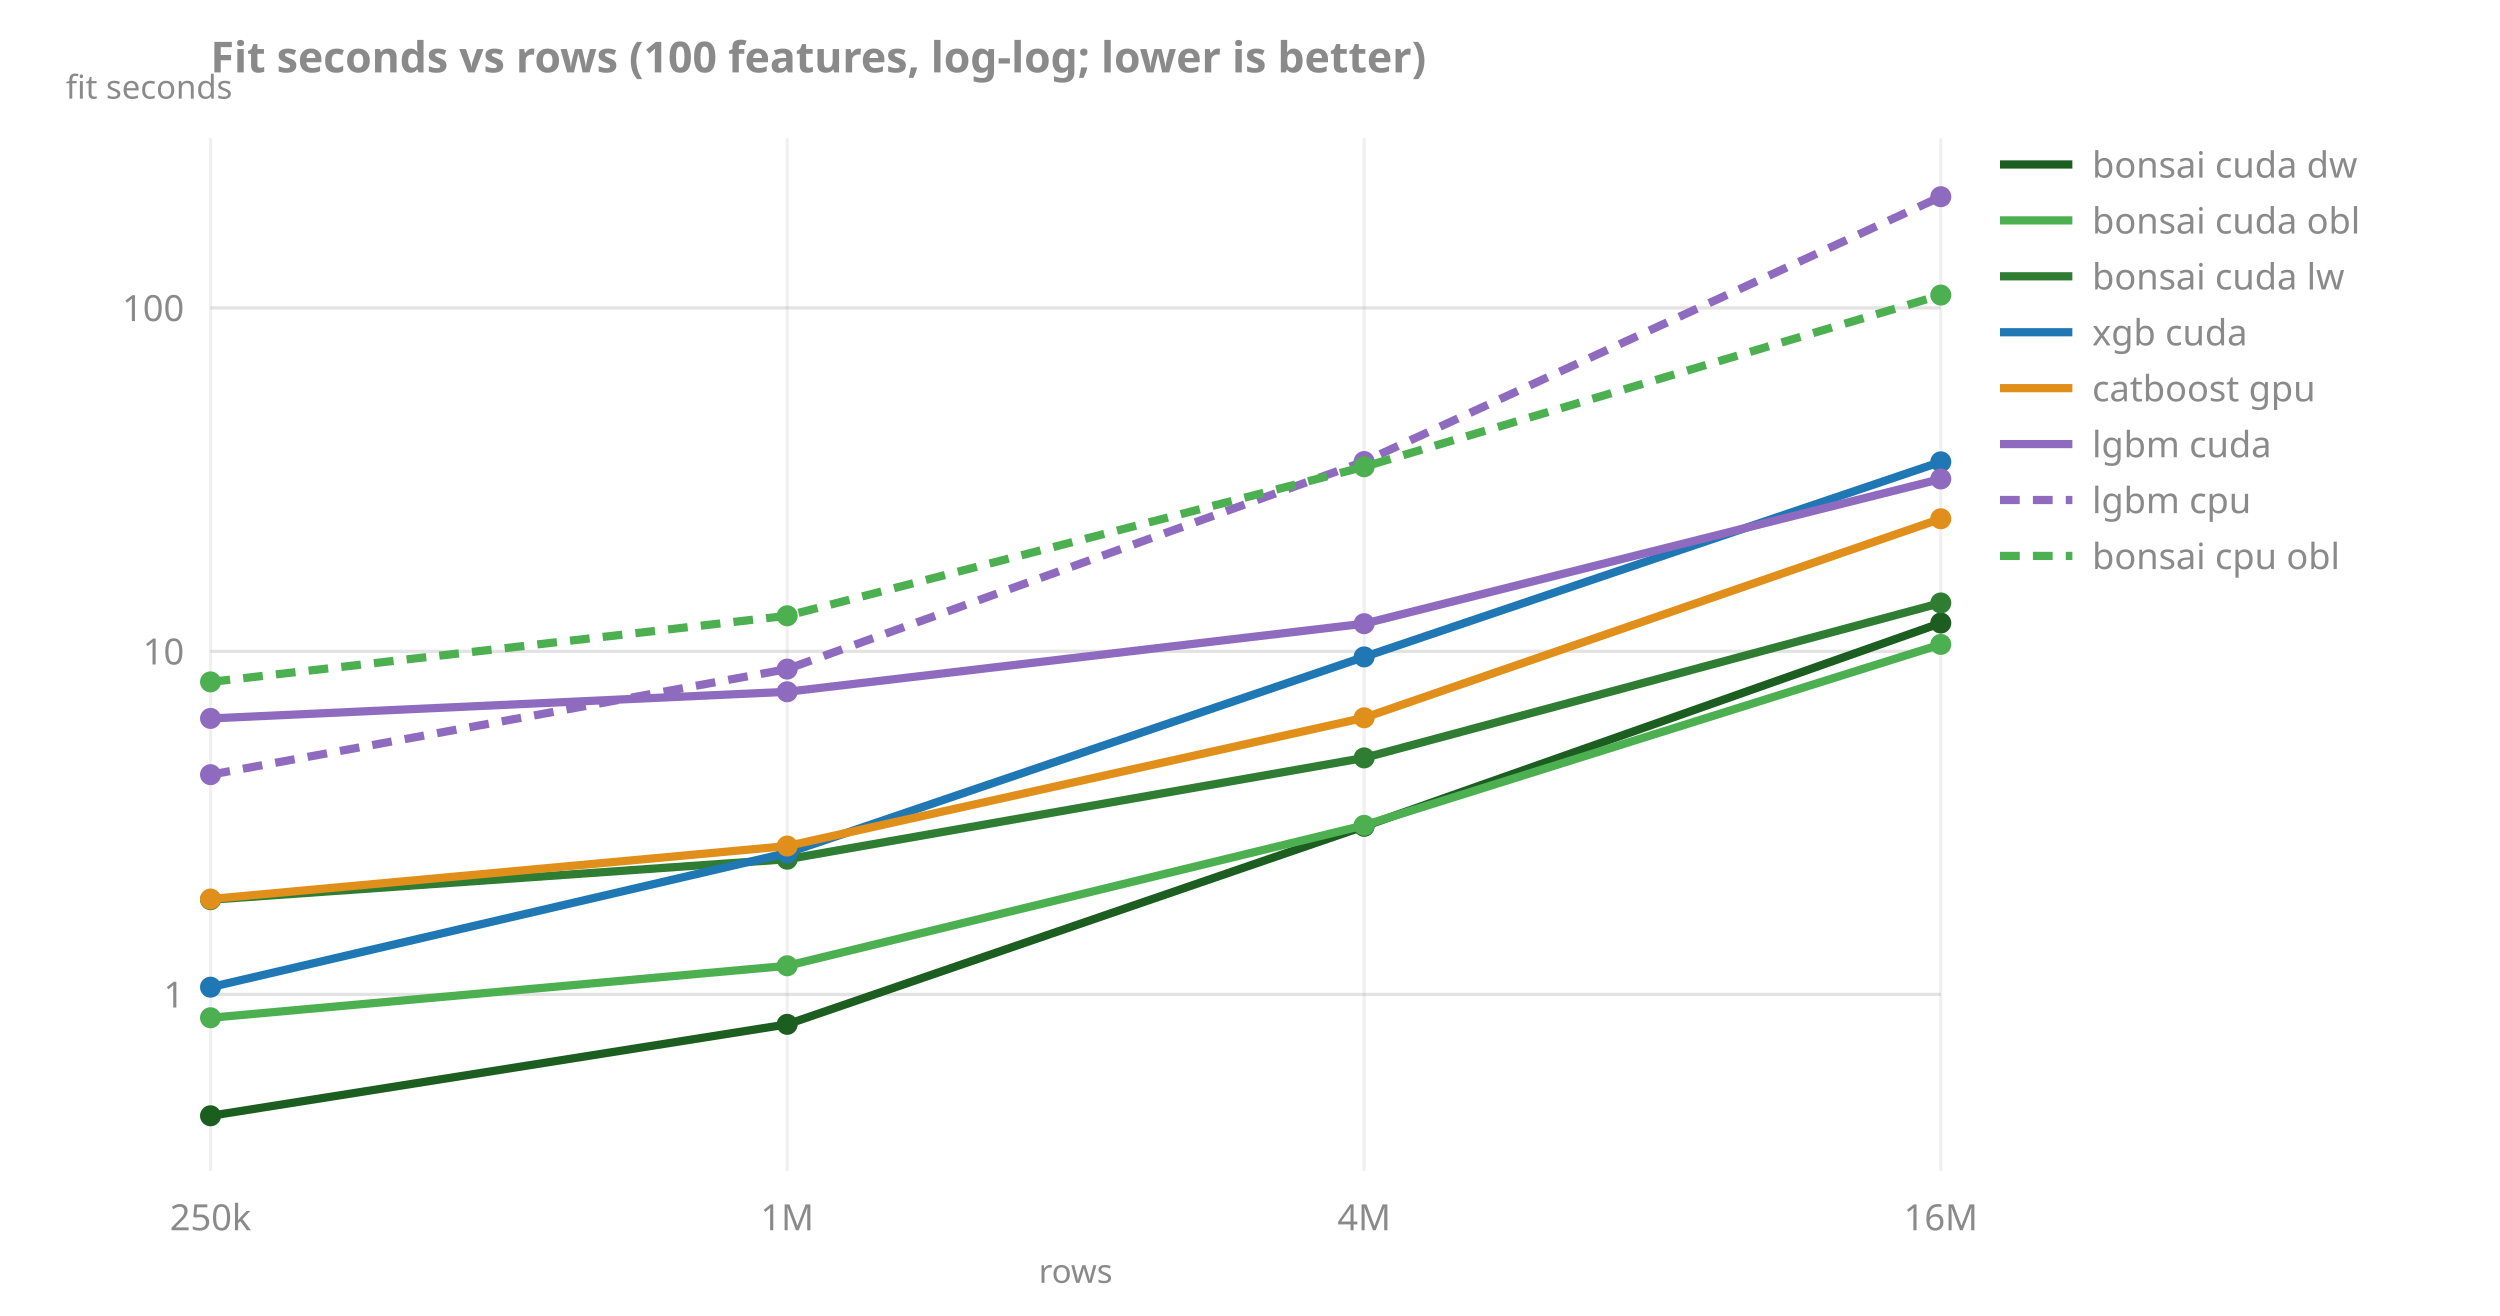
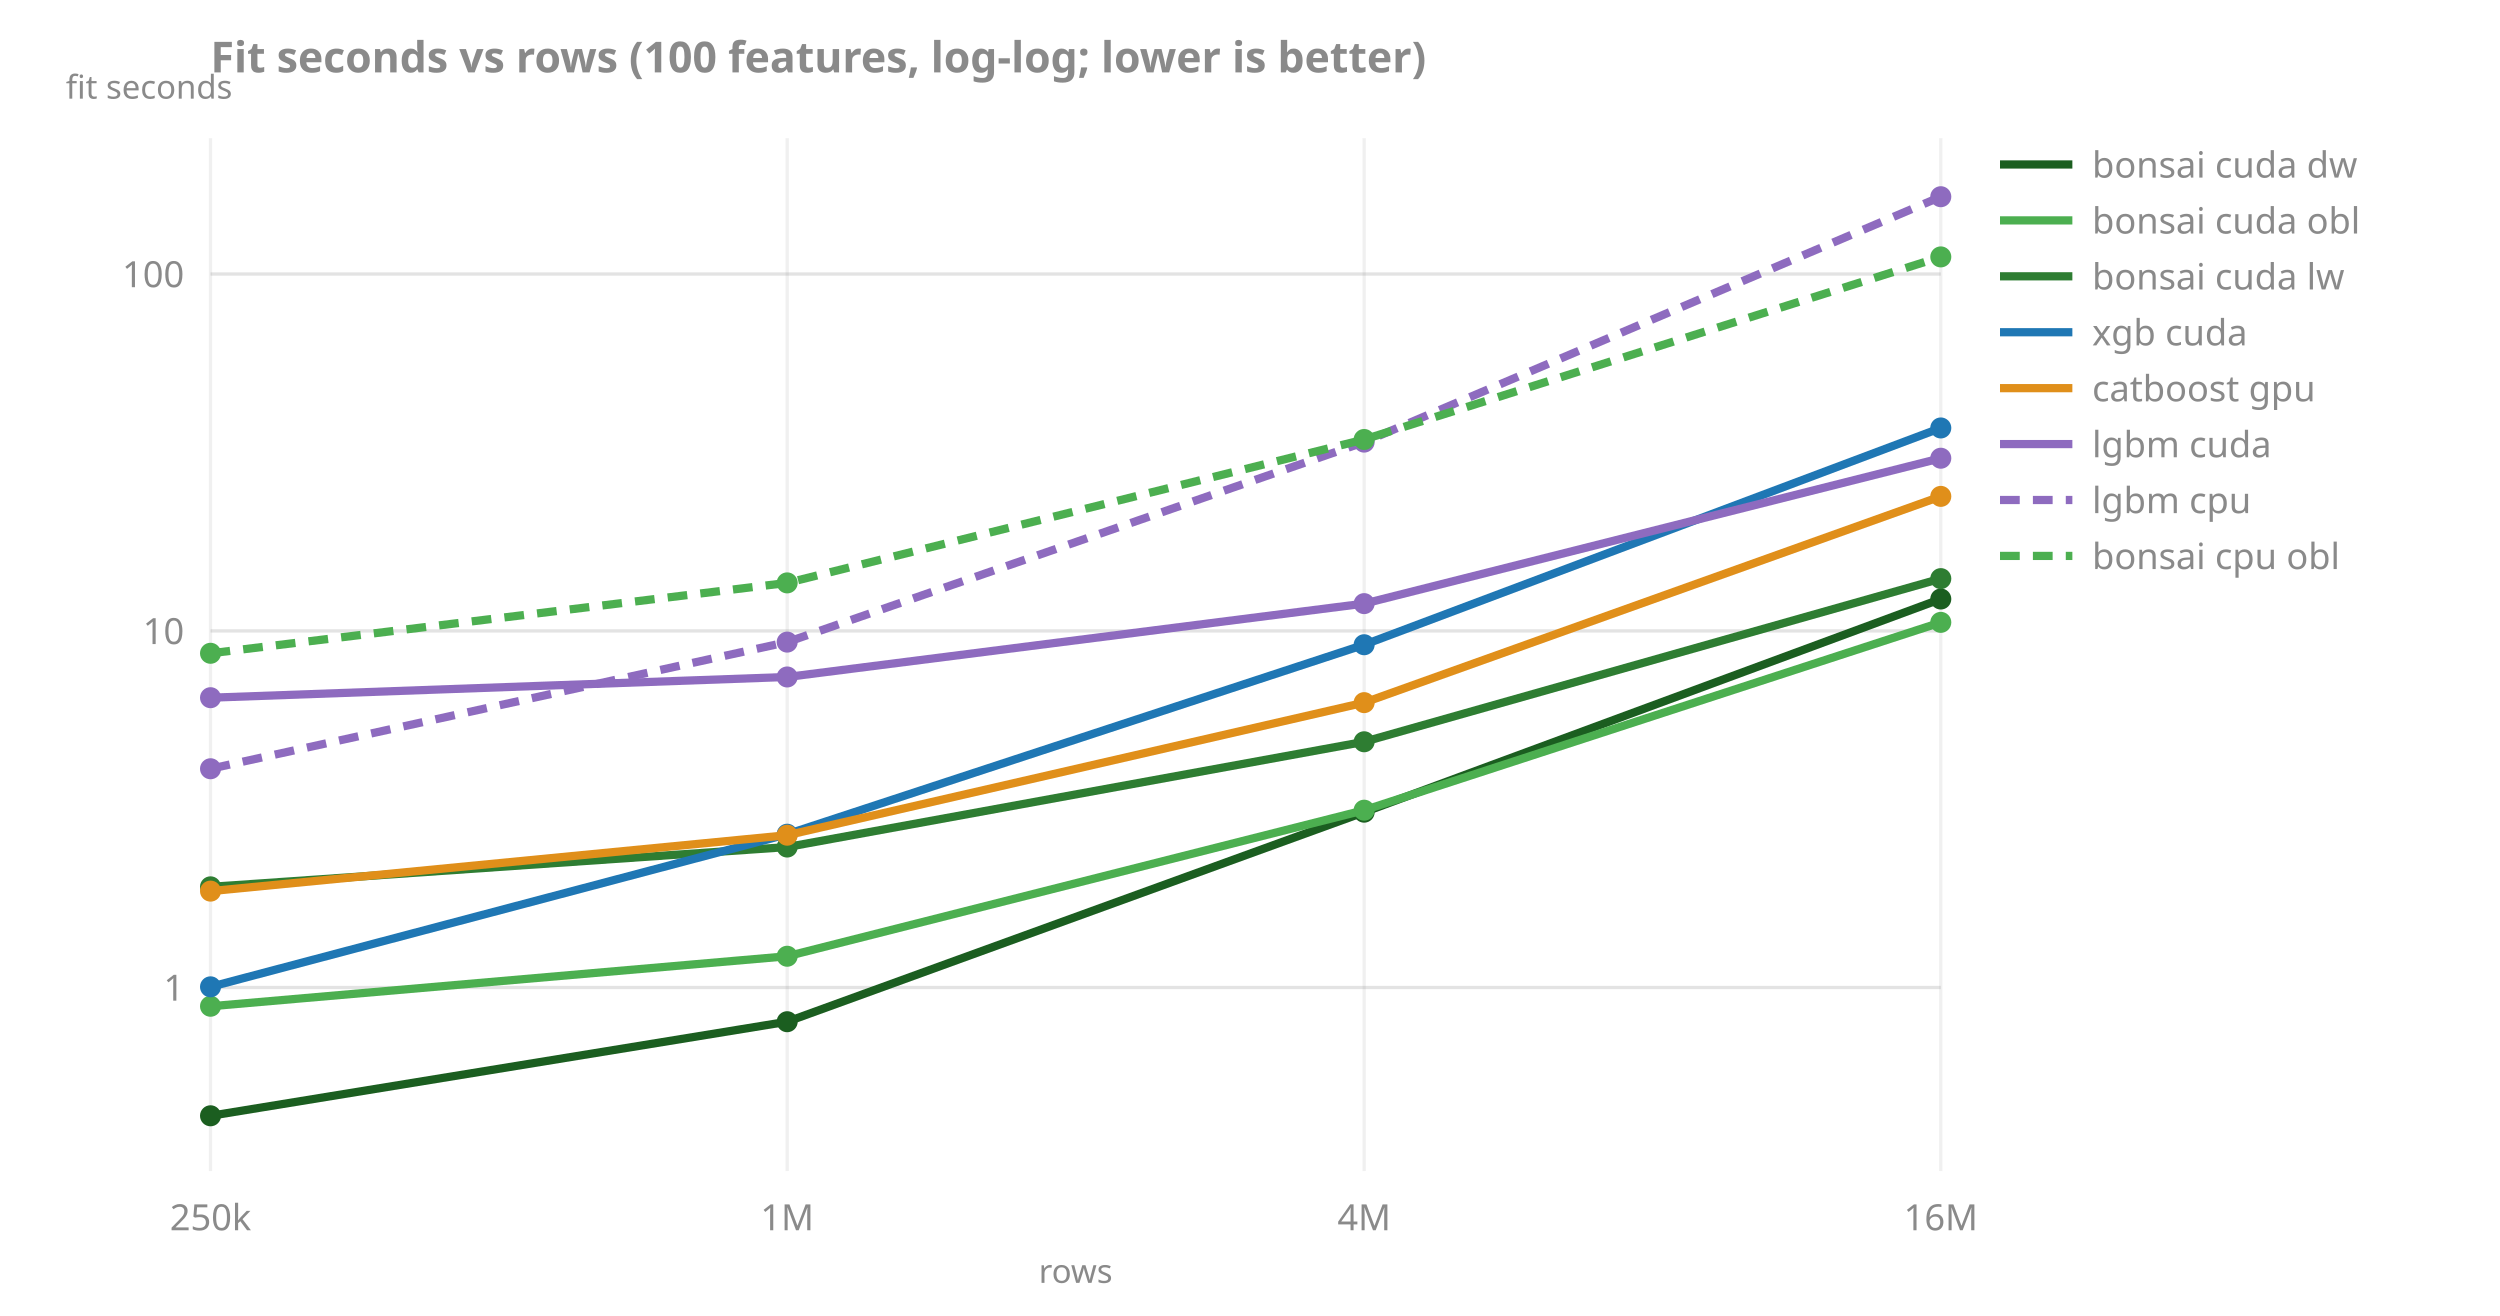
<svg xmlns="http://www.w3.org/2000/svg" width="760" height="400" viewBox="0 0 760 400">
  <text x="64" y="22" font-size="13" fill="#8a8a8a" font-family="system-ui,sans-serif" text-anchor="start" font-weight="bold">Fit seconds vs rows (100 features, log-log; lower is better)</text>
-   <line x1="64" y1="302.3" x2="590" y2="302.3" stroke="#808080" stroke-opacity="0.22" />
-   <text x="56" y="306.3" font-size="11" fill="#8a8a8a" font-family="system-ui,sans-serif" text-anchor="end" font-weight="normal">1</text>
-   <line x1="64" y1="198.0" x2="590" y2="198.0" stroke="#808080" stroke-opacity="0.22" />
-   <text x="56" y="202.0" font-size="11" fill="#8a8a8a" font-family="system-ui,sans-serif" text-anchor="end" font-weight="normal">10</text>
-   <line x1="64" y1="93.6" x2="590" y2="93.6" stroke="#808080" stroke-opacity="0.22" />
-   <text x="56" y="97.6" font-size="11" fill="#8a8a8a" font-family="system-ui,sans-serif" text-anchor="end" font-weight="normal">100</text>
+   <line x1="64" y1="300.2" x2="590" y2="300.2" stroke="#808080" stroke-opacity="0.22" />
+   <text x="56" y="304.2" font-size="11" fill="#8a8a8a" font-family="system-ui,sans-serif" text-anchor="end" font-weight="normal">1</text>
+   <line x1="64" y1="191.8" x2="590" y2="191.8" stroke="#808080" stroke-opacity="0.22" />
+   <text x="56" y="195.8" font-size="11" fill="#8a8a8a" font-family="system-ui,sans-serif" text-anchor="end" font-weight="normal">10</text>
+   <line x1="64" y1="83.3" x2="590" y2="83.3" stroke="#808080" stroke-opacity="0.22" />
+   <text x="56" y="87.3" font-size="11" fill="#8a8a8a" font-family="system-ui,sans-serif" text-anchor="end" font-weight="normal">100</text>
  <line x1="64.0" y1="42" x2="64.0" y2="356" stroke="#808080" stroke-opacity="0.12" />
  <text x="64.0" y="374" font-size="11" fill="#8a8a8a" font-family="system-ui,sans-serif" text-anchor="middle" font-weight="normal">250k</text>
  <line x1="239.3" y1="42" x2="239.3" y2="356" stroke="#808080" stroke-opacity="0.12" />
  <text x="239.3" y="374" font-size="11" fill="#8a8a8a" font-family="system-ui,sans-serif" text-anchor="middle" font-weight="normal">1M</text>
  <line x1="414.7" y1="42" x2="414.7" y2="356" stroke="#808080" stroke-opacity="0.12" />
  <text x="414.7" y="374" font-size="11" fill="#8a8a8a" font-family="system-ui,sans-serif" text-anchor="middle" font-weight="normal">4M</text>
  <line x1="590.0" y1="42" x2="590.0" y2="356" stroke="#808080" stroke-opacity="0.12" />
  <text x="590.0" y="374" font-size="11" fill="#8a8a8a" font-family="system-ui,sans-serif" text-anchor="middle" font-weight="normal">16M</text>
  <text x="20" y="30" font-size="10" fill="#8a8a8a" font-family="system-ui,sans-serif" text-anchor="start" font-weight="normal">fit seconds</text>
  <text x="327.0" y="390" font-size="10" fill="#8a8a8a" font-family="system-ui,sans-serif" text-anchor="middle" font-weight="normal">rows</text>
-   <polyline points="64.0,339.2 239.3,311.4 414.7,251.2 590.0,189.4" fill="none" stroke="#1b5e20" stroke-width="2.5" />
+   <polyline points="64.0,339.2 239.3,310.6 414.7,246.9 590.0,182.1" fill="none" stroke="#1b5e20" stroke-width="2.5" />
  <circle cx="64.0" cy="339.2" r="3.2" fill="#1b5e20" />
-   <circle cx="239.3" cy="311.4" r="3.2" fill="#1b5e20" />
-   <circle cx="414.7" cy="251.2" r="3.2" fill="#1b5e20" />
-   <circle cx="590.0" cy="189.4" r="3.2" fill="#1b5e20" />
-   <polyline points="64.0,309.4 239.3,293.6 414.7,250.9 590.0,195.9" fill="none" stroke="#4caf50" stroke-width="2.5" />
-   <circle cx="64.0" cy="309.4" r="3.2" fill="#4caf50" />
-   <circle cx="239.3" cy="293.6" r="3.2" fill="#4caf50" />
-   <circle cx="414.7" cy="250.9" r="3.2" fill="#4caf50" />
-   <circle cx="590.0" cy="195.9" r="3.2" fill="#4caf50" />
-   <polyline points="64.0,273.5 239.3,261.2 414.7,230.4 590.0,183.3" fill="none" stroke="#2e7d32" stroke-width="2.5" />
-   <circle cx="64.0" cy="273.5" r="3.2" fill="#2e7d32" />
-   <circle cx="239.3" cy="261.2" r="3.2" fill="#2e7d32" />
-   <circle cx="414.7" cy="230.4" r="3.2" fill="#2e7d32" />
-   <circle cx="590.0" cy="183.3" r="3.2" fill="#2e7d32" />
-   <polyline points="64.0,300.1 239.3,259.3 414.7,199.7 590.0,140.4" fill="none" stroke="#1f77b4" stroke-width="2.5" />
-   <circle cx="64.0" cy="300.1" r="3.2" fill="#1f77b4" />
-   <circle cx="239.3" cy="259.3" r="3.2" fill="#1f77b4" />
-   <circle cx="414.7" cy="199.7" r="3.2" fill="#1f77b4" />
-   <circle cx="590.0" cy="140.4" r="3.2" fill="#1f77b4" />
-   <polyline points="64.0,273.3 239.3,257.2 414.7,218.2 590.0,157.7" fill="none" stroke="#e08f1a" stroke-width="2.5" />
-   <circle cx="64.0" cy="273.3" r="3.2" fill="#e08f1a" />
-   <circle cx="239.3" cy="257.2" r="3.2" fill="#e08f1a" />
-   <circle cx="414.7" cy="218.2" r="3.2" fill="#e08f1a" />
-   <circle cx="590.0" cy="157.7" r="3.2" fill="#e08f1a" />
-   <polyline points="64.0,218.4 239.3,210.3 414.7,189.6 590.0,145.6" fill="none" stroke="#8e6bbf" stroke-width="2.5" />
-   <circle cx="64.0" cy="218.4" r="3.2" fill="#8e6bbf" />
-   <circle cx="239.3" cy="210.3" r="3.2" fill="#8e6bbf" />
-   <circle cx="414.7" cy="189.6" r="3.2" fill="#8e6bbf" />
-   <circle cx="590.0" cy="145.6" r="3.2" fill="#8e6bbf" />
-   <polyline points="64.0,235.5 239.3,203.4 414.7,140.3 590.0,59.8" fill="none" stroke="#8e6bbf" stroke-width="2.5" stroke-dasharray="6 4" />
-   <circle cx="64.0" cy="235.5" r="3.2" fill="#8e6bbf" />
-   <circle cx="239.3" cy="203.4" r="3.2" fill="#8e6bbf" />
-   <circle cx="414.7" cy="140.3" r="3.2" fill="#8e6bbf" />
+   <circle cx="239.3" cy="310.6" r="3.2" fill="#1b5e20" />
+   <circle cx="414.7" cy="246.9" r="3.2" fill="#1b5e20" />
+   <circle cx="590.0" cy="182.1" r="3.2" fill="#1b5e20" />
+   <polyline points="64.0,305.9 239.3,290.7 414.7,246.3 590.0,189.2" fill="none" stroke="#4caf50" stroke-width="2.5" />
+   <circle cx="64.0" cy="305.9" r="3.2" fill="#4caf50" />
+   <circle cx="239.3" cy="290.7" r="3.2" fill="#4caf50" />
+   <circle cx="414.7" cy="246.3" r="3.2" fill="#4caf50" />
+   <circle cx="590.0" cy="189.2" r="3.2" fill="#4caf50" />
+   <polyline points="64.0,269.6 239.3,257.5 414.7,225.5 590.0,175.9" fill="none" stroke="#2e7d32" stroke-width="2.5" />
+   <circle cx="64.0" cy="269.6" r="3.2" fill="#2e7d32" />
+   <circle cx="239.3" cy="257.5" r="3.2" fill="#2e7d32" />
+   <circle cx="414.7" cy="225.5" r="3.2" fill="#2e7d32" />
+   <circle cx="590.0" cy="175.9" r="3.2" fill="#2e7d32" />
+   <polyline points="64.0,300.0 239.3,253.6 414.7,196.0 590.0,130.1" fill="none" stroke="#1f77b4" stroke-width="2.5" />
+   <circle cx="64.0" cy="300.0" r="3.2" fill="#1f77b4" />
+   <circle cx="239.3" cy="253.6" r="3.2" fill="#1f77b4" />
+   <circle cx="414.7" cy="196.0" r="3.2" fill="#1f77b4" />
+   <circle cx="590.0" cy="130.1" r="3.2" fill="#1f77b4" />
+   <polyline points="64.0,270.9 239.3,253.9 414.7,213.6 590.0,150.9" fill="none" stroke="#e08f1a" stroke-width="2.5" />
+   <circle cx="64.0" cy="270.9" r="3.2" fill="#e08f1a" />
+   <circle cx="239.3" cy="253.9" r="3.2" fill="#e08f1a" />
+   <circle cx="414.7" cy="213.6" r="3.2" fill="#e08f1a" />
+   <circle cx="590.0" cy="150.9" r="3.2" fill="#e08f1a" />
+   <polyline points="64.0,212.1 239.3,205.8 414.7,183.5 590.0,139.3" fill="none" stroke="#8e6bbf" stroke-width="2.5" />
+   <circle cx="64.0" cy="212.1" r="3.2" fill="#8e6bbf" />
+   <circle cx="239.3" cy="205.8" r="3.2" fill="#8e6bbf" />
+   <circle cx="414.7" cy="183.5" r="3.2" fill="#8e6bbf" />
+   <circle cx="590.0" cy="139.3" r="3.2" fill="#8e6bbf" />
+   <polyline points="64.0,233.7 239.3,195.2 414.7,134.4 590.0,59.8" fill="none" stroke="#8e6bbf" stroke-width="2.5" stroke-dasharray="6 4" />
+   <circle cx="64.0" cy="233.7" r="3.2" fill="#8e6bbf" />
+   <circle cx="239.3" cy="195.2" r="3.2" fill="#8e6bbf" />
+   <circle cx="414.7" cy="134.4" r="3.2" fill="#8e6bbf" />
  <circle cx="590.0" cy="59.8" r="3.2" fill="#8e6bbf" />
-   <polyline points="64.0,207.3 239.3,187.2 414.7,141.9 590.0,89.7" fill="none" stroke="#4caf50" stroke-width="2.5" stroke-dasharray="6 4" />
-   <circle cx="64.0" cy="207.3" r="3.2" fill="#4caf50" />
-   <circle cx="239.3" cy="187.2" r="3.2" fill="#4caf50" />
-   <circle cx="414.7" cy="141.9" r="3.2" fill="#4caf50" />
-   <circle cx="590.0" cy="89.7" r="3.2" fill="#4caf50" />
+   <polyline points="64.0,198.6 239.3,177.2 414.7,133.6 590.0,78.1" fill="none" stroke="#4caf50" stroke-width="2.5" stroke-dasharray="6 4" />
+   <circle cx="64.0" cy="198.6" r="3.2" fill="#4caf50" />
+   <circle cx="239.3" cy="177.2" r="3.2" fill="#4caf50" />
+   <circle cx="414.7" cy="133.6" r="3.2" fill="#4caf50" />
+   <circle cx="590.0" cy="78.1" r="3.2" fill="#4caf50" />
  <line x1="608" y1="50" x2="630" y2="50" stroke="#1b5e20" stroke-width="2.5" />
  <text x="636" y="54" font-size="11" fill="#8a8a8a" font-family="system-ui,sans-serif" text-anchor="start" font-weight="normal">bonsai cuda dw</text>
  <line x1="608" y1="67" x2="630" y2="67" stroke="#4caf50" stroke-width="2.5" />
  <text x="636" y="71" font-size="11" fill="#8a8a8a" font-family="system-ui,sans-serif" text-anchor="start" font-weight="normal">bonsai cuda obl</text>
  <line x1="608" y1="84" x2="630" y2="84" stroke="#2e7d32" stroke-width="2.5" />
  <text x="636" y="88" font-size="11" fill="#8a8a8a" font-family="system-ui,sans-serif" text-anchor="start" font-weight="normal">bonsai cuda lw</text>
  <line x1="608" y1="101" x2="630" y2="101" stroke="#1f77b4" stroke-width="2.5" />
  <text x="636" y="105" font-size="11" fill="#8a8a8a" font-family="system-ui,sans-serif" text-anchor="start" font-weight="normal">xgb cuda</text>
  <line x1="608" y1="118" x2="630" y2="118" stroke="#e08f1a" stroke-width="2.5" />
  <text x="636" y="122" font-size="11" fill="#8a8a8a" font-family="system-ui,sans-serif" text-anchor="start" font-weight="normal">catboost gpu</text>
  <line x1="608" y1="135" x2="630" y2="135" stroke="#8e6bbf" stroke-width="2.5" />
  <text x="636" y="139" font-size="11" fill="#8a8a8a" font-family="system-ui,sans-serif" text-anchor="start" font-weight="normal">lgbm cuda</text>
  <line x1="608" y1="152" x2="630" y2="152" stroke="#8e6bbf" stroke-width="2.5" stroke-dasharray="6 4" />
  <text x="636" y="156" font-size="11" fill="#8a8a8a" font-family="system-ui,sans-serif" text-anchor="start" font-weight="normal">lgbm cpu</text>
  <line x1="608" y1="169" x2="630" y2="169" stroke="#4caf50" stroke-width="2.5" stroke-dasharray="6 4" />
  <text x="636" y="173" font-size="11" fill="#8a8a8a" font-family="system-ui,sans-serif" text-anchor="start" font-weight="normal">bonsai cpu obl</text>
</svg>
